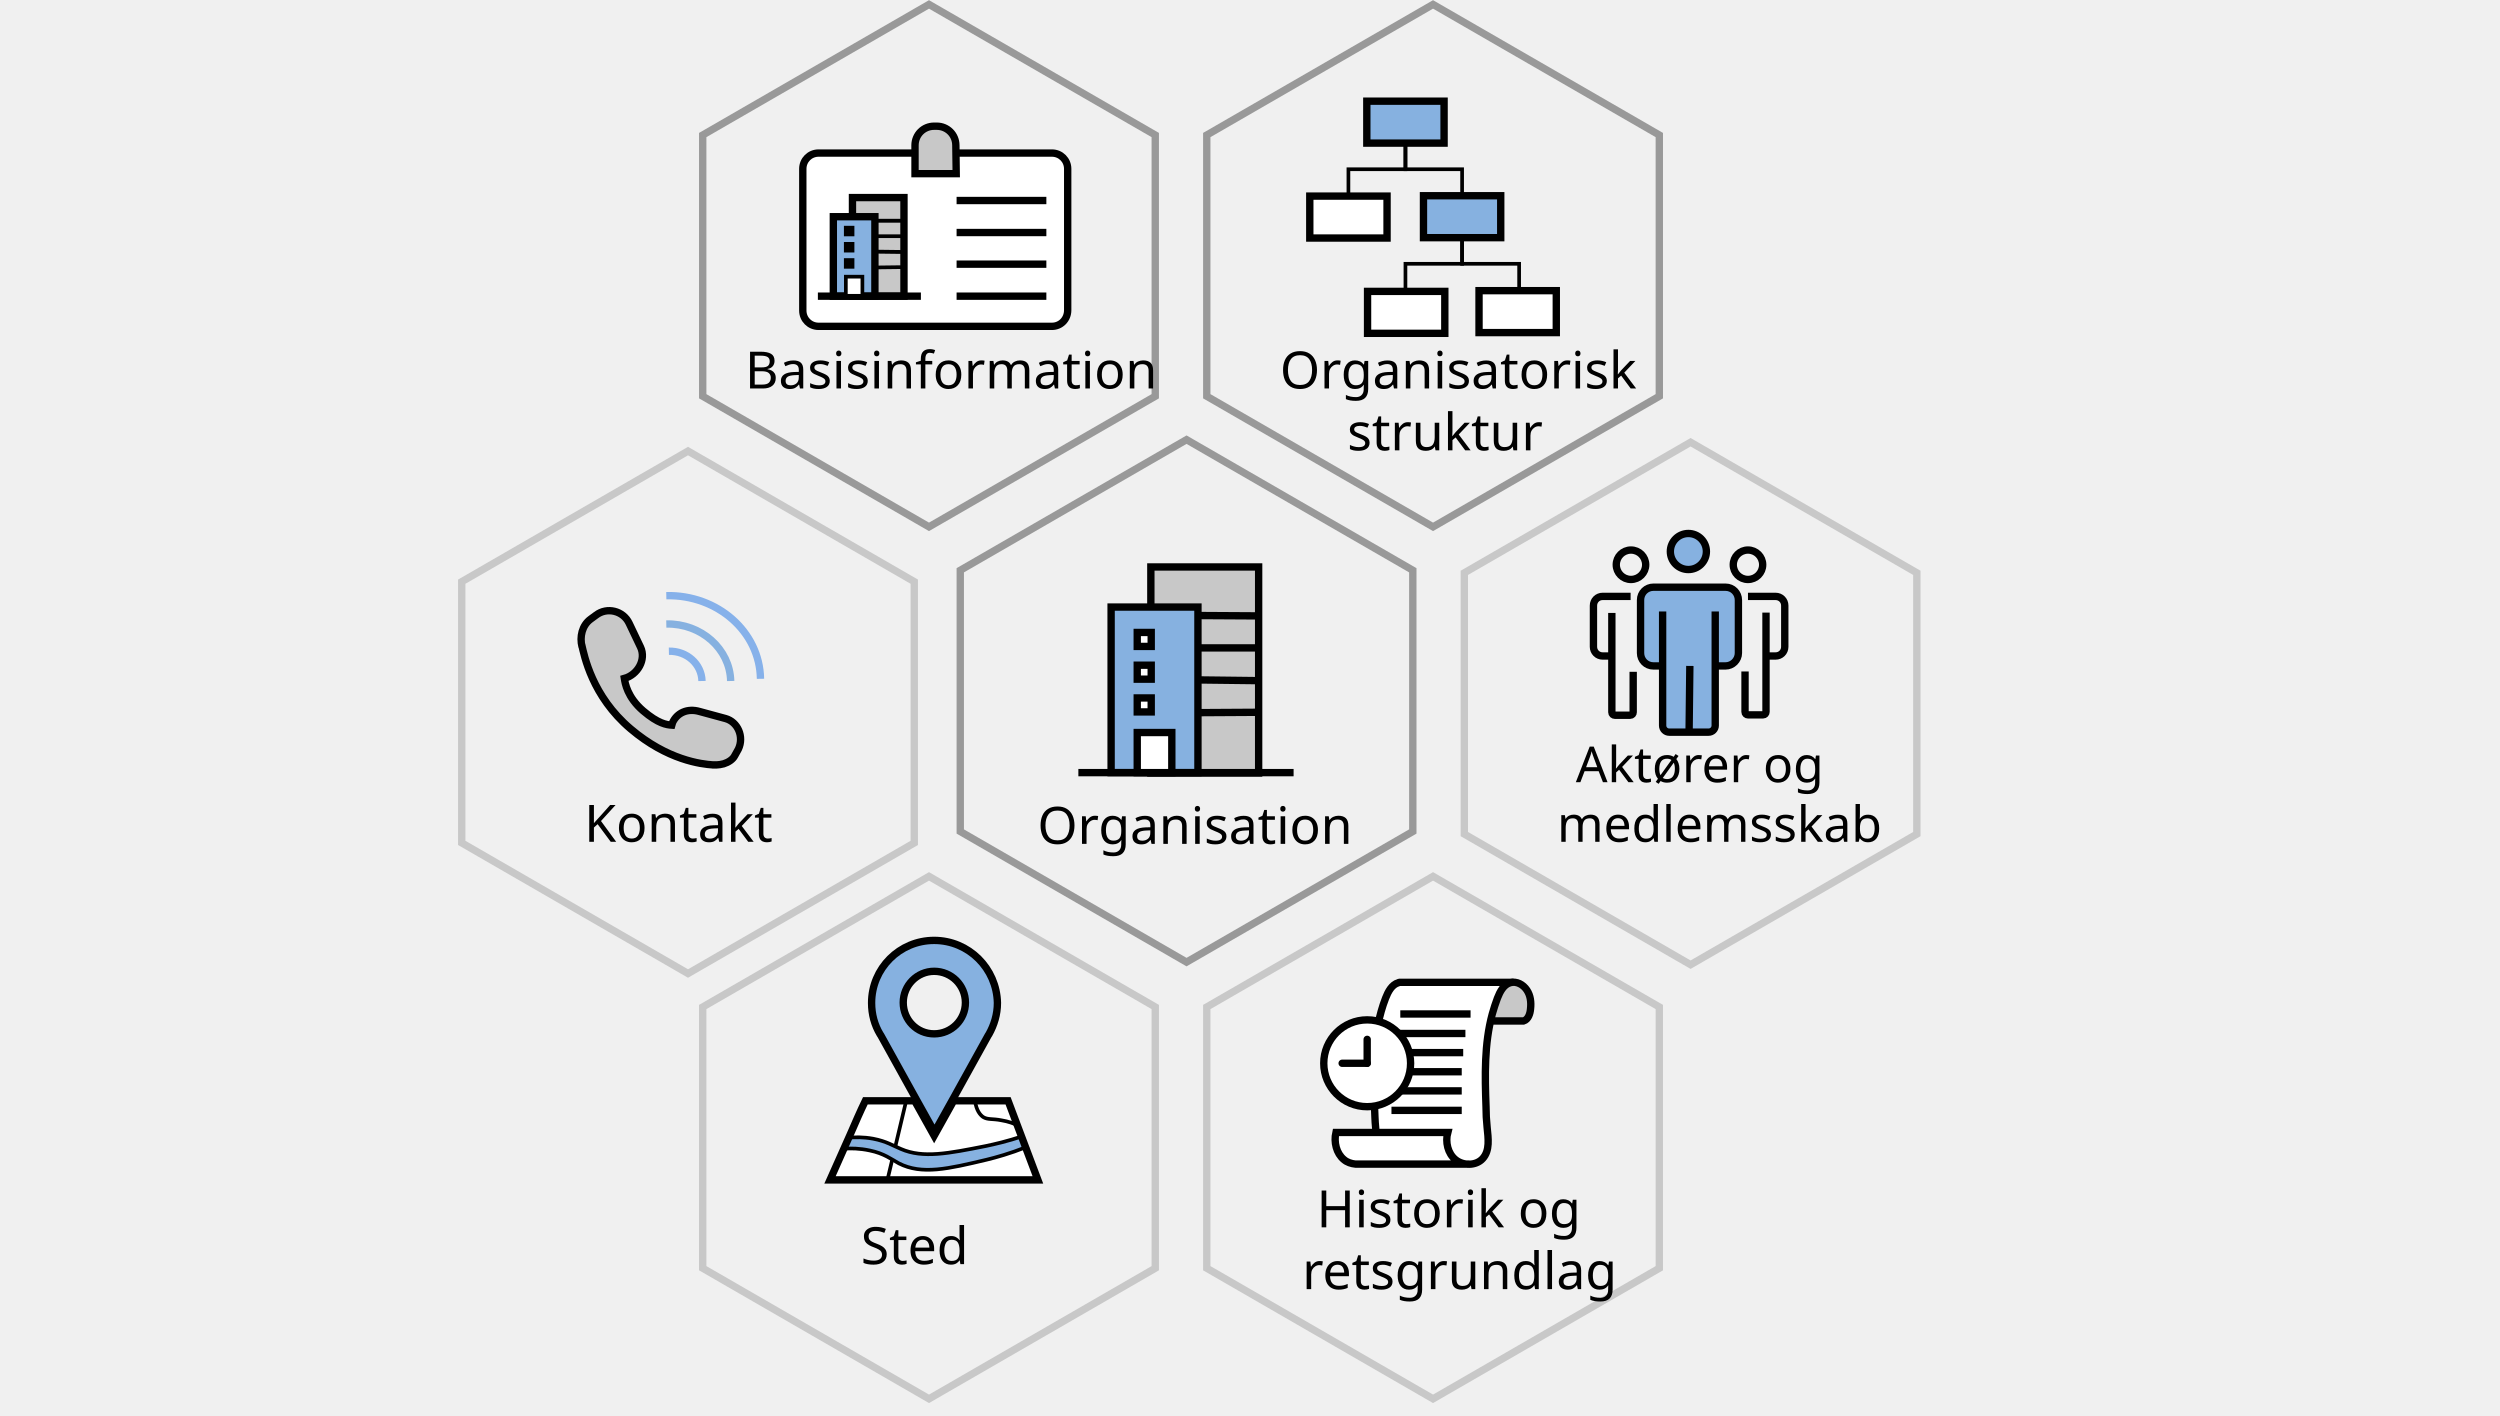
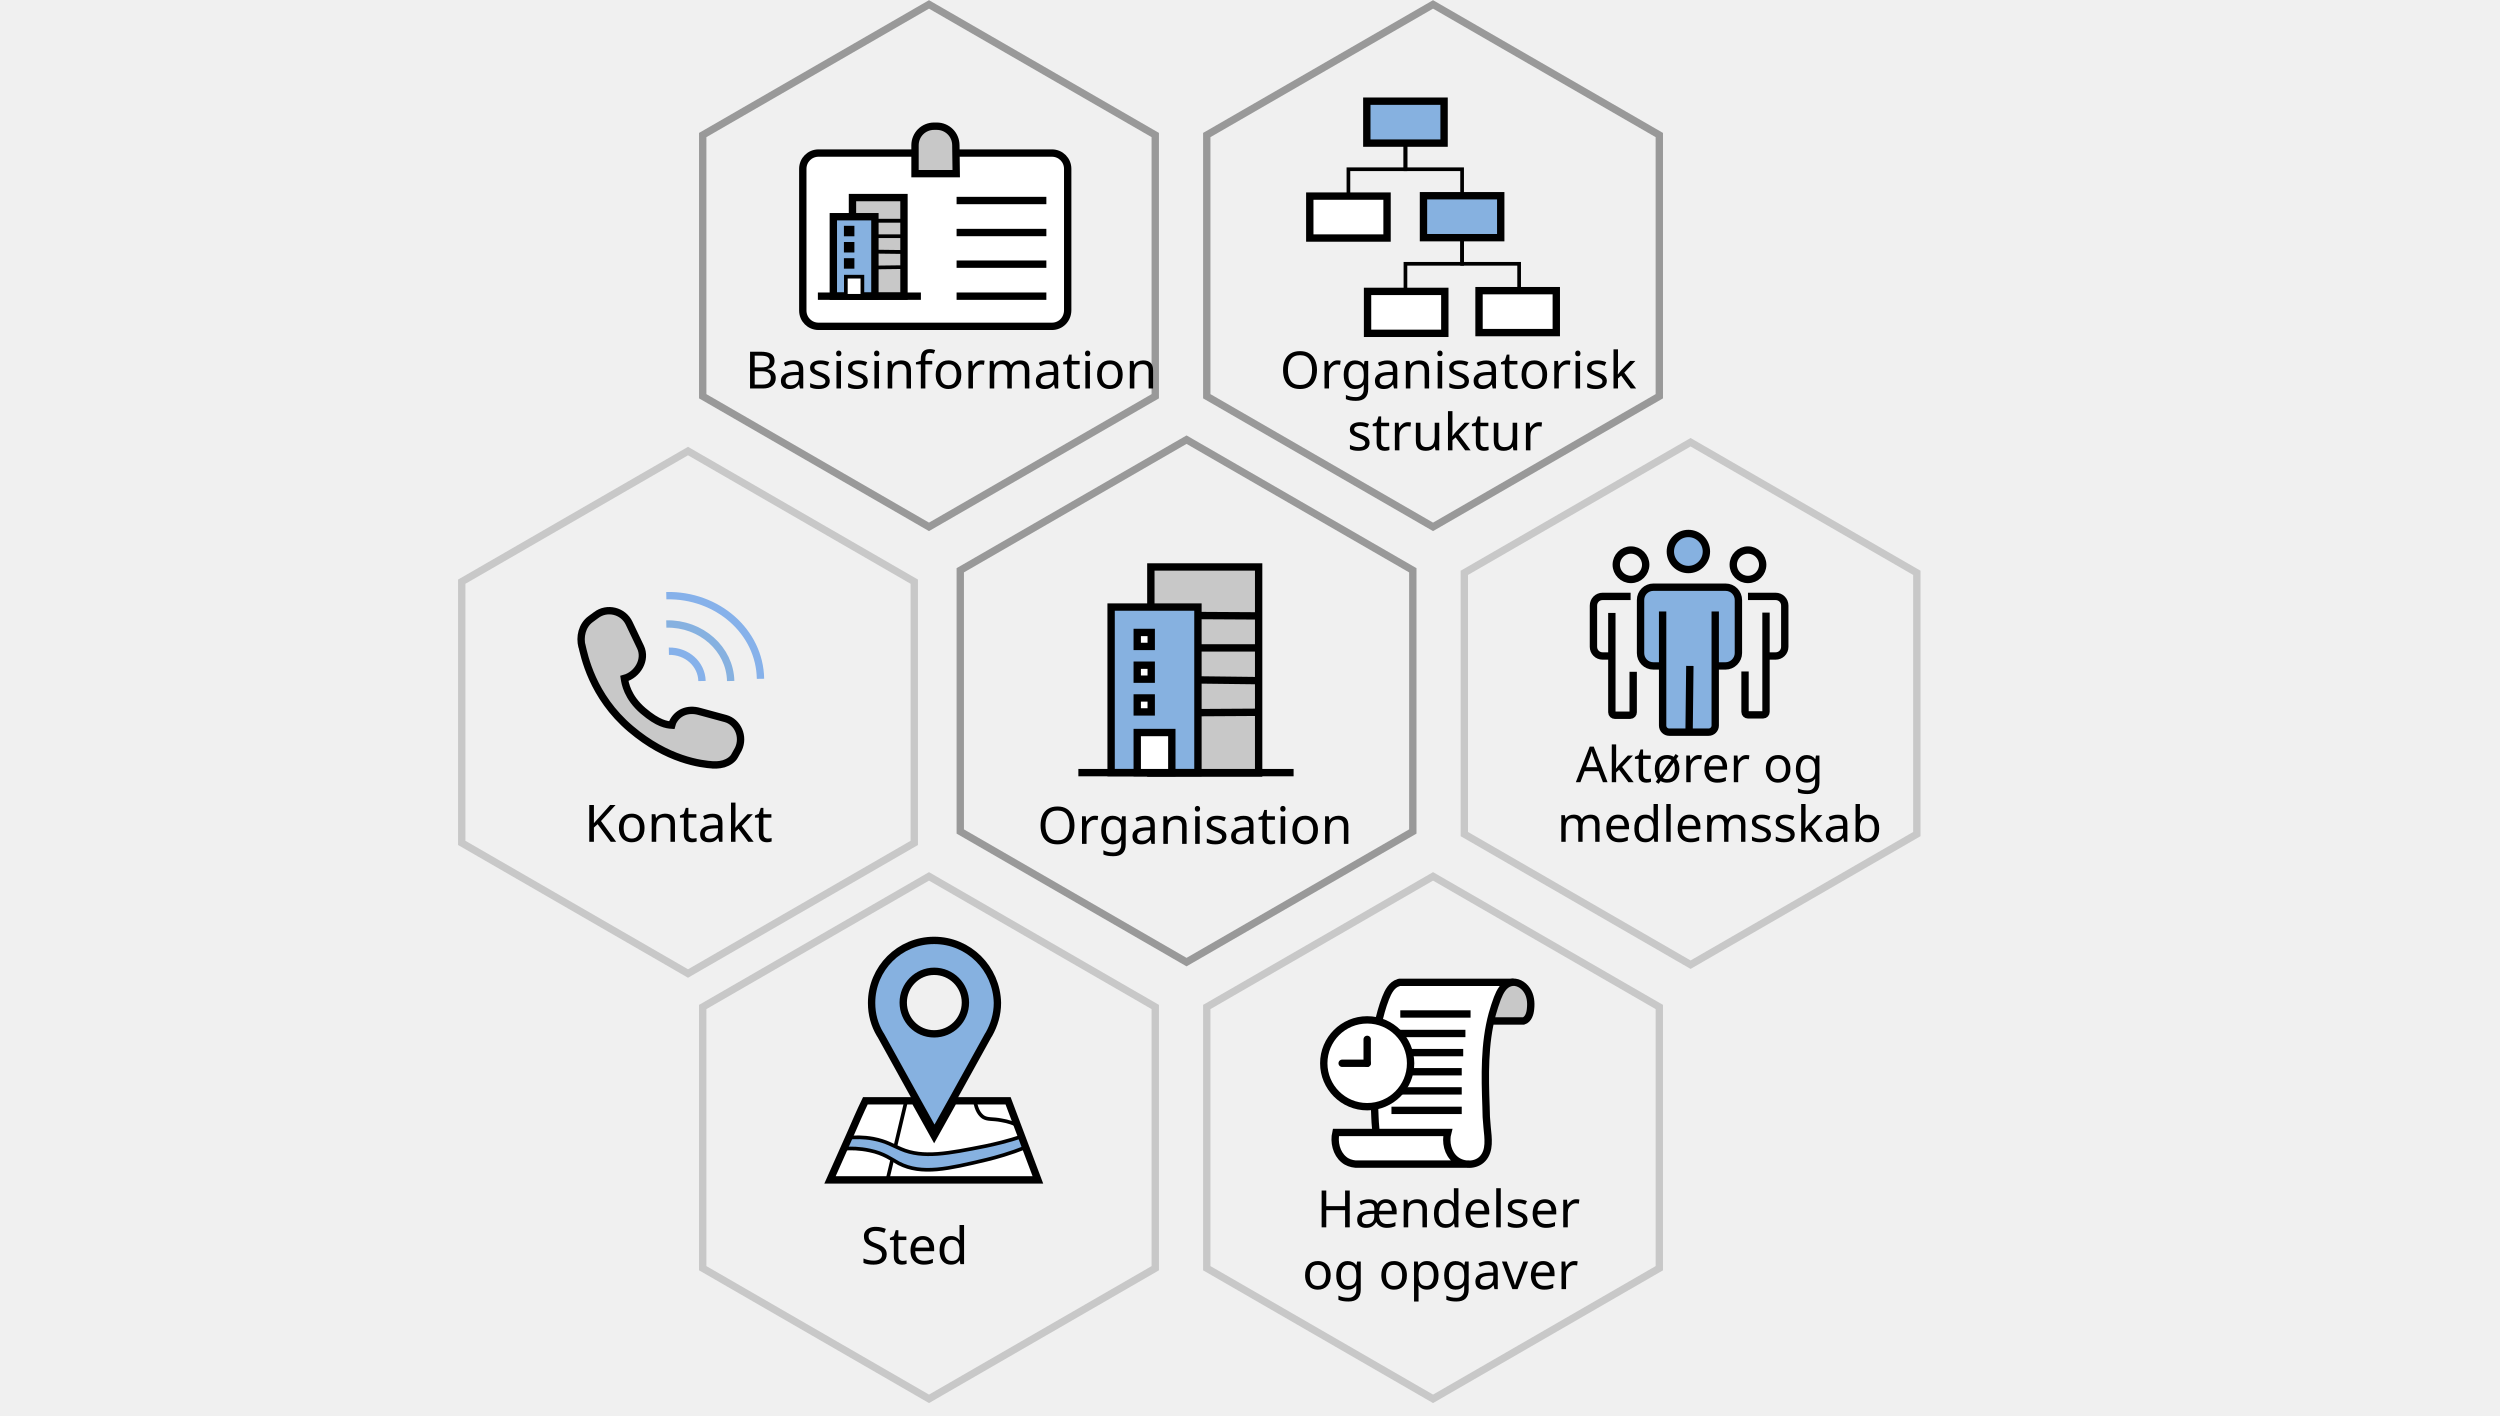
<svg xmlns="http://www.w3.org/2000/svg" version="1.1" id="Lag_1" x="0px" y="0px" viewBox="0 0 679.5 384.7" style="enable-background:new 0 0 679.5 384.7;" xml:space="preserve">
  <style type="text/css">
	.st0{fill:#F0F0F0;stroke:#C8C8C8;stroke-width:2;stroke-miterlimit:10;}
	.st1{fill:#F0F0F0;stroke:#999999;stroke-width:2;stroke-miterlimit:10;}
	.st2{fill:#C8C8C8;stroke:#000000;stroke-width:2;stroke-miterlimit:10;}
	.st3{fill:#86B1E0;stroke:#000000;stroke-width:2;stroke-miterlimit:10;}
	.st4{fill:none;stroke:#000000;stroke-width:2;stroke-miterlimit:10;}
	.st5{fill:#FFFFFF;stroke:#000000;stroke-width:2;stroke-miterlimit:10;}
	.st6{fill:none;stroke:#000000;stroke-width:1.048;stroke-miterlimit:10;}
	.st7{fill:none;stroke:#000000;stroke-miterlimit:10;}
	.st8{fill:#FFFFFF;stroke:#000000;stroke-miterlimit:10;}
	.st9{stroke:#000000;stroke-width:1.048;stroke-miterlimit:10;}
	.st10{fill:none;stroke:#86B1EA;stroke-width:2;stroke-miterlimit:10;}
	.st11{fill:none;stroke:#86B1E0;stroke-width:2;stroke-miterlimit:10;}
	.st12{fill:#FFFFFF;}
	.st13{fill:none;stroke:#000000;stroke-width:2;stroke-linejoin:round;stroke-miterlimit:10;}
	.st14{fill:#C8C8C8;}
	.st15{fill:none;stroke:#000000;stroke-width:2;stroke-linecap:round;stroke-linejoin:round;stroke-miterlimit:10;}
	.st16{fill:#86B1E0;stroke:#000000;stroke-miterlimit:10;}
	.st17{fill:none;}
	.st18{display:none;}
	.st19{display:inline;}
	.st20{font-family:'ArialMT';}
	.st21{font-size:12px;}
	.st22{font-family:'Calibri';}
	.st23{font-size:14px;}
	.st24{font-size:13.5px;}
	.st25{display:inline;opacity:0.68;fill:#FFFFFF;stroke:#FFFFFF;stroke-width:2;stroke-miterlimit:10;enable-background:new    ;}
</style>
  <g id="Lag_1_00000136369589078927014620000015716410464786657704_">
    <g id="Figurer">
      <polygon class="st0" points="398,155.7 398,226.7 459.5,262.2 521,226.7 521,155.7 459.5,120.2   " />
      <polygon class="st0" points="328,273.7 328,344.7 389.5,380.2 451,344.7 451,273.7 389.5,238.2   " />
      <polygon class="st1" points="328,36.7 328,107.7 389.5,143.2 451,107.7 451,36.7 389.5,1.2   " />
      <polygon class="st0" points="191,273.7 191,344.7 252.5,380.2 314,344.7 314,273.7 252.5,238.2   " />
      <polygon class="st0" points="125.5,158.1 125.5,229.1 187,264.6 248.5,229.1 248.5,158.1 187,122.6   " />
      <polygon class="st1" points="191,36.7 191,107.7 252.5,143.2 314,107.7 314,36.7 252.5,1.2   " />
      <polygon class="st1" points="261,155 261,226 322.5,261.5 384,226 384,155 322.5,119.5   " />
      <g>
        <rect x="312.8" y="154.1" class="st2" width="29.3" height="56" />
        <rect x="302" y="165" class="st3" width="23.6" height="45" />
        <line class="st4" x1="293.1" y1="210" x2="351.6" y2="210" />
        <line class="st4" x1="325.5" y1="167.3" x2="342.1" y2="167.4" />
        <line class="st4" x1="325.6" y1="176.1" x2="342.4" y2="176.1" />
        <line class="st4" x1="325.6" y1="184.8" x2="342.1" y2="185" />
        <line class="st4" x1="325.5" y1="193.7" x2="341.7" y2="193.6" />
        <rect x="309.1" y="199.1" class="st5" width="9.4" height="10.9" />
        <rect x="309.1" y="171.9" class="st5" width="3.8" height="3.8" />
        <rect x="309.1" y="180.8" class="st5" width="3.8" height="3.8" />
        <rect x="309.1" y="189.7" class="st5" width="3.8" height="3.8" />
      </g>
      <g>
        <path class="st5" d="M285.9,88.7h-63.4c-2.4,0-4.3-1.9-4.3-4.3V45.9c0-2.4,1.9-4.3,4.3-4.3h63.4c2.4,0,4.3,1.9,4.3,4.3v38.4     C290.2,86.8,288.3,88.7,285.9,88.7z" />
        <path class="st2" d="M259.9,47.2h-11.2v-7.7c0-2.9,2.3-5.2,5.2-5.2h0.7c2.9,0,5.2,2.3,5.2,5.2L259.9,47.2L259.9,47.2z" />
        <rect x="231.7" y="53.7" class="st2" width="14" height="26.8" />
        <rect x="226.5" y="58.9" class="st3" width="11.3" height="21.6" />
        <line class="st4" x1="222.3" y1="80.5" x2="250.3" y2="80.5" />
        <line class="st6" x1="237.8" y1="60" x2="245.7" y2="60" />
        <line class="st7" x1="238" y1="64.2" x2="246.1" y2="64.2" />
        <line class="st6" x1="238" y1="68.4" x2="245.9" y2="68.5" />
        <line class="st7" x1="237.8" y1="72.7" x2="245.5" y2="72.6" />
        <rect x="229.9" y="75.2" class="st8" width="4.5" height="5.2" />
        <rect x="229.9" y="61.9" class="st9" width="1.8" height="1.8" />
        <rect x="229.9" y="66.3" class="st9" width="1.8" height="1.8" />
        <rect x="229.9" y="70.7" class="st9" width="1.8" height="1.8" />
        <line class="st4" x1="260" y1="54.5" x2="284.4" y2="54.5" />
        <line class="st4" x1="260" y1="63.2" x2="284.4" y2="63.2" />
        <line class="st4" x1="260" y1="71.8" x2="284.4" y2="71.8" />
        <line class="st4" x1="260" y1="80.5" x2="284.4" y2="80.5" />
      </g>
      <g>
        <rect x="371.5" y="27.5" class="st3" width="21" height="11.4" />
        <rect x="386.9" y="53.2" class="st3" width="21" height="11.4" />
        <rect x="356" y="53.3" class="st5" width="21" height="11.4" />
        <rect x="371.7" y="79.2" class="st5" width="21" height="11.4" />
        <rect x="402" y="79" class="st5" width="21" height="11.4" />
        <polyline class="st7" points="366.5,53.2 366.5,46 382,46 382,38.9    " />
        <polyline class="st7" points="397.4,53.2 397.4,46 382,46 382,38.9    " />
        <polyline class="st7" points="382,78.8 382,71.7 397.4,71.7 397.4,64.5    " />
        <polyline class="st7" points="412.9,78.8 412.9,71.7 397.4,71.7 397.4,64.5    " />
      </g>
      <g>
        <circle class="st3" cx="458.9" cy="149.9" r="4.9" />
        <circle class="st4" cx="475.1" cy="153.5" r="4" />
        <path class="st3" d="M469,181h-19.6c-2,0-3.5-1.6-3.5-3.5v-14.4c0-2,1.6-3.5,3.5-3.5H469c2,0,3.5,1.6,3.5,3.5v14.4     C472.5,179.4,470.9,181,469,181z" />
        <path class="st3" d="M466.2,166.2v31c0,1-0.8,1.8-1.8,1.8h-10.7c-1,0-1.8-0.8-1.8-1.8v-31" />
        <line class="st4" x1="459.3" y1="181" x2="459.1" y2="198.5" />
        <path class="st4" d="M437.7,178.3h-2.1c-1.4,0-2.5-1.1-2.5-2.5v-11.2c0-1.4,1.1-2.5,2.5-2.5h7.6" />
        <path class="st4" d="M475.1,162.1h7.5c1.4,0,2.5,1.1,2.5,2.5v11.2c0,1.4-1.1,2.5-2.5,2.5h-2.4" />
        <path class="st4" d="M443.2,166.5" />
        <path class="st4" d="M443.9,182.6v11c0,0.4-0.3,0.8-0.8,0.8h-4.2c-0.4,0-0.8-0.3-0.8-0.8v-27" />
        <path class="st4" d="M480,166.5v27c0,0.4-0.3,0.8-0.8,0.8h-4.1c-0.4,0-0.8-0.3-0.8-0.8v-11" />
        <path class="st4" d="M475.1,166.5" />
        <circle class="st4" cx="443.3" cy="153.5" r="4" />
      </g>
      <path class="st4" d="M164,167.2" />
      <path class="st10" d="M190.8,185.1c-0.1-4.6-4.1-8.2-9-8.1" />
      <path class="st11" d="M198.6,185.1c-0.2-8.7-8-15.7-17.5-15.5" />
      <path class="st10" d="M206.7,184.5c-0.2-12.8-11.7-22.9-25.6-22.6" />
      <path class="st2" d="M182.8,196.4c1.2-2.6,4-4,7.4-3l7,1.9c3.3,0.9,5.1,4.9,3.5,8.3l-1,1.8c-0.5,1-1.7,1.8-3,2.2    c-1.4,0.4-2.7,0.3-2.7,0.3h-0.4h0.2c-3.2-0.2-12.4-1.3-22.4-9.8c-10.5-8.9-12.6-19.9-13.3-22.9l0.1,0.6c-0.7-2.7,0-5.8,2.3-7.5    l1.5-1.1c3-2.3,7.4-1.2,9,2.2l3.1,6.5c1.6,3.4-0.8,7.5-4.4,8.5l0,0c0.2,1.3,0.8,5.1,5.1,8.8c4.1,3.5,6.4,3.8,7.8,3.9L182.8,196.4z    " />
      <path class="st12" d="M414.8,269.1c-0.8-1.2-2.2-2.1-3.6-2.1l-0.1,0.1c-0.2,0-0.4-0.1-0.5,0c-0.1,0-0.2,0-0.3,0.1    c-0.7,0.2-1.3,0.6-1.8,1.1c0.6-0.8,1.2-1.2,2.1-1.2c0.2,0,0.4-0.1,0.6-0.1h-31.1l-0.3,0.1c-1.8,0.5-2.8,2.4-3.5,4.2    c-0.8,2.1-1.4,4.2-1.9,6.4c-1-0.3-2-0.4-3-0.4c-6.5,0-11.8,5.3-11.8,11.8s5.3,11.8,11.8,11.8c0.6,0,1.3-0.1,1.9-0.2v0.1    c0.1,1.9,0.1,3.7,0.3,5.6c0.1,0.4,0.1,0.9,0.1,1.3h-10.9c-0.6,2.7,0.1,5.7,2.2,7.4c0.9,0.7,2,1.1,3.1,1.2h0.4h30.6    c1.4,0,2.8-0.5,3.8-1.6c2-2.2,1.5-5.5,1.2-8.5c-0.2-1.9-0.3-3.7-0.3-5.6c-0.3-7.8-0.5-15.8,1.2-23.3h9l0,0c1.3-0.4,1.8-2,1.9-3.3    C416,272.4,415.8,270.6,414.8,269.1z M405.2,277.2c0,0,0-0.1,0.2-0.1C405.3,277.3,405.2,277.3,405.2,277.2z" />
      <path class="st13" d="M411.4,267h-31.1l-0.2,0.1c-1.8,0.5-2.8,2.4-3.5,4.2c-3.6,9.3-3.4,19.6-3,29.6c0.1,1.9,0.1,3.7,0.3,5.6    c0,0.4,0.1,0.9,0.1,1.3" />
      <path class="st14" d="M415.8,272.6c0,2.6-0.7,4.9-2.7,4.9c-4,0.1-7.9-0.5-7.7-0.3c0.3,0.5,1.3-3.6,1.5-4.3    c1.3-4.8,2.5-6.8,5.7-5.5C414.3,268.2,415.8,270,415.8,272.6z" />
      <path class="st4" d="M372.6,314.8" />
      <path class="st4" d="M399.4,316.4h-30.6h-0.4c-1.1-0.1-2.3-0.5-3.1-1.2c-2.1-1.7-2.8-4.8-2.2-7.4h0.1h30.3c-0.7,2.6,0,5.7,2.1,7.4    c2.1,1.7,5.6,1.7,7.4-0.3c2-2.2,1.5-5.5,1.2-8.5c-0.2-1.9-0.3-3.7-0.3-5.6c-0.3-8.4-0.5-17.1,1.7-25.2c0.4-1.5,0.9-2.9,1.4-4.3    c0.7-1.8,1.7-3.7,3.5-4.2c1.7-0.5,3.5,0.5,4.5,2s1.2,3.3,1,5.1c-0.1,1.3-0.6,2.9-1.9,3.3l0,0H405" />
      <line class="st4" x1="379.2" y1="280.9" x2="398.3" y2="280.9" />
      <line class="st4" x1="378.6" y1="286.1" x2="397.7" y2="286.1" />
      <line class="st4" x1="378.2" y1="291.3" x2="397.3" y2="291.3" />
      <path class="st12" d="M282.4,320.7h-56.5c1.9-4.2,3.7-8.4,5.6-12.6c1.3-3,2.6-6,4-8.9h13.4l5.3,9.5l5.3-9.5h14.8L282.4,320.7z" />
      <line class="st4" x1="378.2" y1="296.5" x2="397.3" y2="296.5" />
      <line class="st4" x1="378.2" y1="301.8" x2="397.3" y2="301.8" />
      <line class="st4" x1="380.6" y1="275.6" x2="399.7" y2="275.6" />
      <g>
        <circle class="st5" cx="371.6" cy="289" r="11.8" />
        <line class="st15" x1="364.8" y1="289" x2="371.6" y2="289" />
        <line class="st15" x1="371.6" y1="282.5" x2="371.6" y2="289" />
      </g>
      <line class="st7" x1="246.3" y1="299.2" x2="241.2" y2="320.7" />
      <path class="st3" d="M253.9,255.6c-9.4,0-17,7.6-17,17c0,3.1,0.8,6,2.3,8.5l0.2,0.3l9.3,16.8l5.3,9.5l5.3-9.5l9.3-16.8l0.2-0.3    c1.4-2.5,2.3-5.4,2.3-8.5C270.9,263.2,263.3,255.6,253.9,255.6z M253.9,281c-4.7,0-8.4-3.8-8.4-8.5s3.8-8.5,8.4-8.5    c4.7,0,8.5,3.8,8.5,8.5S258.6,281,253.9,281z" />
      <path class="st7" d="M265,299.2c0.4,2.7,1.4,3.8,2.2,4.4c1.3,0.8,2.5,0.4,5,0.9c1.9,0.3,3.4,0.9,4.3,1.3" />
      <path class="st16" d="M229.5,312.3l1.2-3.1h0.1c1.5-0.1,3.8-0.2,6.5,0.3c3.7,0.7,5.6,2,7.6,2.8c6,2.6,12.9,1.2,23-0.8    c2.4-0.5,5.9-1.3,10.1-2.7l-0.3,0.1l1.1,2.8l0.1,0.1c-4.3,1.7-8.2,2.8-10.7,3.4c-10.5,2.5-17.6,4.2-23.9,1c-2-1.1-4-2.7-7.9-3.5    c-2.8-0.6-5.2-0.6-6.7-0.5L229.5,312.3z" />
      <path class="st4" d="M282.1,320.7h-56.5c1.9-4.2,3.7-8.4,5.6-12.6c1.3-3,2.6-6,4-8.9h13.4l5.3,9.5l5.3-9.5H274L282.1,320.7z" />
      <polygon class="st17" points="471.3,42.3 479.9,42.3 479.9,42.3   " />
      <polygon class="st17" points="105,158.9 108.4,158.9 108.4,158.9   " />
    </g>
    <g id="Punkttekst" class="st18">
      <text transform="matrix(1 0 0 1 528.5459 166.4057)" class="st19 st20 st21">• Medlemskab og rolle</text>
      <text transform="matrix(1 0 0 1 528.5459 180.8056)" class="st19 st20 st21">• Organisationsmedlemskab</text>
      <text transform="matrix(1 0 0 1 528.5459 195.2056)" class="st19 st20 st21">• Organisatorisk samarbejde</text>
      <text transform="matrix(1 0 0 1 528.5459 209.6057)" class="st19 st20 st21">• Persontilknytning </text>
      <text transform="matrix(1 0 0 1 528.5459 224.0056)" class="st19 st20 st21">• Ansat og leder</text>
      <text transform="matrix(1 0 0 1 458.3633 291.662)" class="st19 st20 st21">• Organisationens oprettelse   </text>
      <text transform="matrix(1 0 0 1 458.3633 306.062)" class="st19 st20 st21">• Ændringer af organisationen   </text>
      <text transform="matrix(1 0 0 1 458.3633 320.4619)" class="st19 st20 st21">• Regelgrundlag og retskilde  </text>
      <text transform="matrix(1 0 0 1 458.3633 334.862)" class="st19 st20 st21">• Forvaltningsopgaver</text>
      <text transform="matrix(1 0 0 1 88.7183 291.2675)" class="st19 st20 st21">Fysisk placering •</text>
      <text transform="matrix(1 0 0 1 130.7183 305.6675)" class="st19 st20 st21">Adresse •</text>
      <text transform="matrix(1 0 0 1 50.7183 320.0675)" class="st19 st20 st21">Juridisk registreret sted •</text>
      <text transform="matrix(1 0 0 1 1.831055e-02 334.4676)" class="st19 st20 st21">Administrativt geografisk område •</text>
      <text transform="matrix(1 0 0 1 32.4275 175.0139)" class="st19 st20 st21">E-mailadresse •</text>
      <text transform="matrix(1 0 0 1 25.1275 189.4138)" class="st19 st20 st21">Telefonnummer •</text>
      <text transform="matrix(1 0 0 1 45.1275 203.8138)" class="st19 st20 st21"> Digital Post •</text>
      <text transform="matrix(1 0 0 1 42.4275 218.2139)" class="st19 st20 st21">Åbningstider •</text>
      <text transform="matrix(1 0 0 1 147.3213 53.6225)" class="st19 st20 st21">Navn •</text>
      <text transform="matrix(1 0 0 1 114.0213 68.0225)" class="st19 st20 st21">Beskrivelse •</text>
      <text transform="matrix(1 0 0 1 113.3213 82.4225)" class="st19 st20 st21">Identifikator •</text>
      <text transform="matrix(1 0 0 1 79.2213 96.8225)" class="st19 st20 st21">Logo og miniature •</text>
      <text transform="matrix(1 0 0 1 108.6213 111.2225)" class="st19 st20 st21">Hjemmeside •</text>
      <text transform="matrix(1 0 0 1 457.7275 51.224)" class="st19 st20 st21">• Underorganisation   </text>
      <text transform="matrix(1 0 0 1 457.7275 65.624)" class="st19 st20 st21">• Organisatorisk enhed   </text>
      <text transform="matrix(1 0 0 1 457.7275 80.024)" class="st19 st20 st21">• Relateret organisation   </text>
      <text transform="matrix(1 0 0 1 457.7275 94.424)" class="st19 st20 st21">• Organisationstype   </text>
    </g>
    <g id="Figurtekst">
      <text transform="matrix(1 0 0 1 281.9665 229.3602)" class="st22 st23">Organisation</text>
      <text transform="matrix(1 0 0 1 428.3156 212.5938)" class="st22 st24">Aktører og  </text>
      <text transform="matrix(1 0 0 1 419.7156 228.7937)" class="st22 st24"> medlemsskab</text>
      <text transform="matrix(1 0 0 1 202.5041 105.5937)" class="st22 st23">Basisinformation</text>
      <text transform="matrix(1 0 0 1 347.8761 105.5937)" class="st22 st23">Organisatorisk </text>
      <text transform="matrix(1 0 0 1 366.1761 122.3937)" class="st22 st23">struktur</text>
      <text transform="matrix(1 0 0 1 233.9737 343.594)" class="st22 st23">Sted</text>
-       <text transform="matrix(1 0 0 1 357.8583 333.5935)" class="st22 st23">Historik og  </text>
-       <text transform="matrix(1 0 0 1 353.9583 350.3935)" class="st22 st23">retsgrundlag</text>
+       <text transform="matrix(1 0 0 1 357.8583 333.5935)" class="st22 st23">Hændelser </text>
+       <text transform="matrix(1 0 0 1 353.9583 350.3935)" class="st22 st23">og opgaver</text>
      <text transform="matrix(1 0 0 1 158.8018 228.7944)" class="st22 st23">Kontakt</text>
    </g>
  </g>
  <g id="Skjul" class="st18">
    <polygon class="st25" points="395.5,154.8 395.5,228.6 459.3,265.5 523,228.6 523,154.8 459.3,118  " />
    <polygon class="st25" points="189.2,271.6 189.2,345.4 252.9,382.3 316.6,345.4 316.6,271.6 252.9,234.7  " />
    <polygon class="st25" points="325.4,272.8 325.4,346.6 389.1,383.5 452.9,346.6 452.9,272.8 389.1,235.9  " />
  </g>
</svg>
